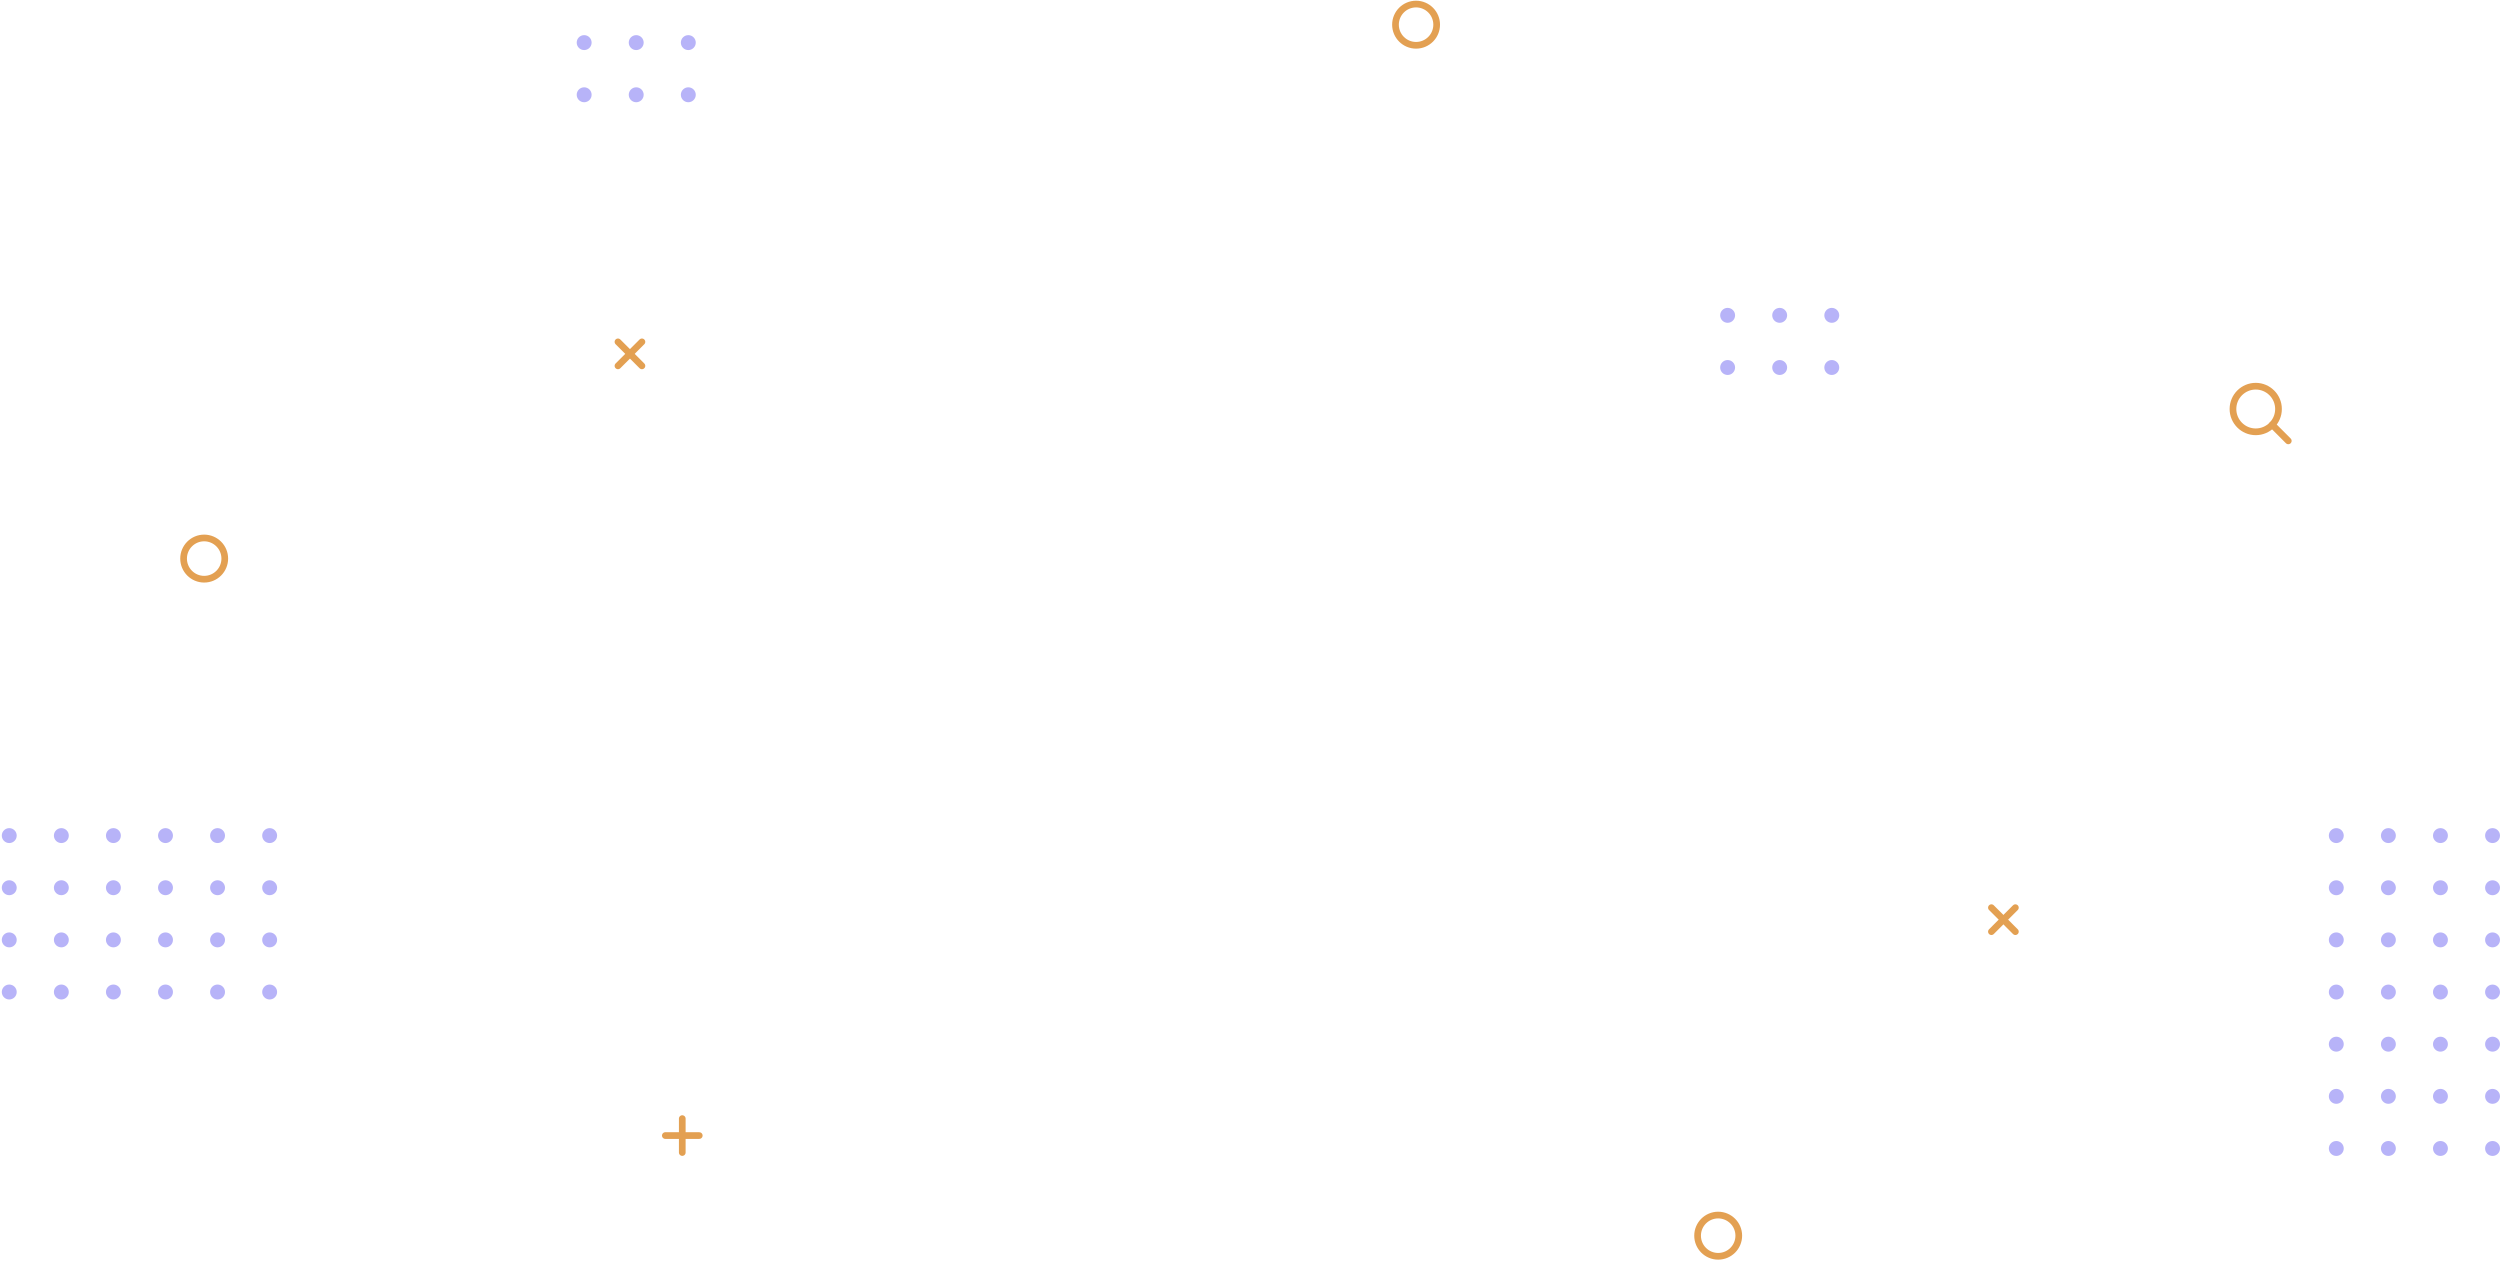
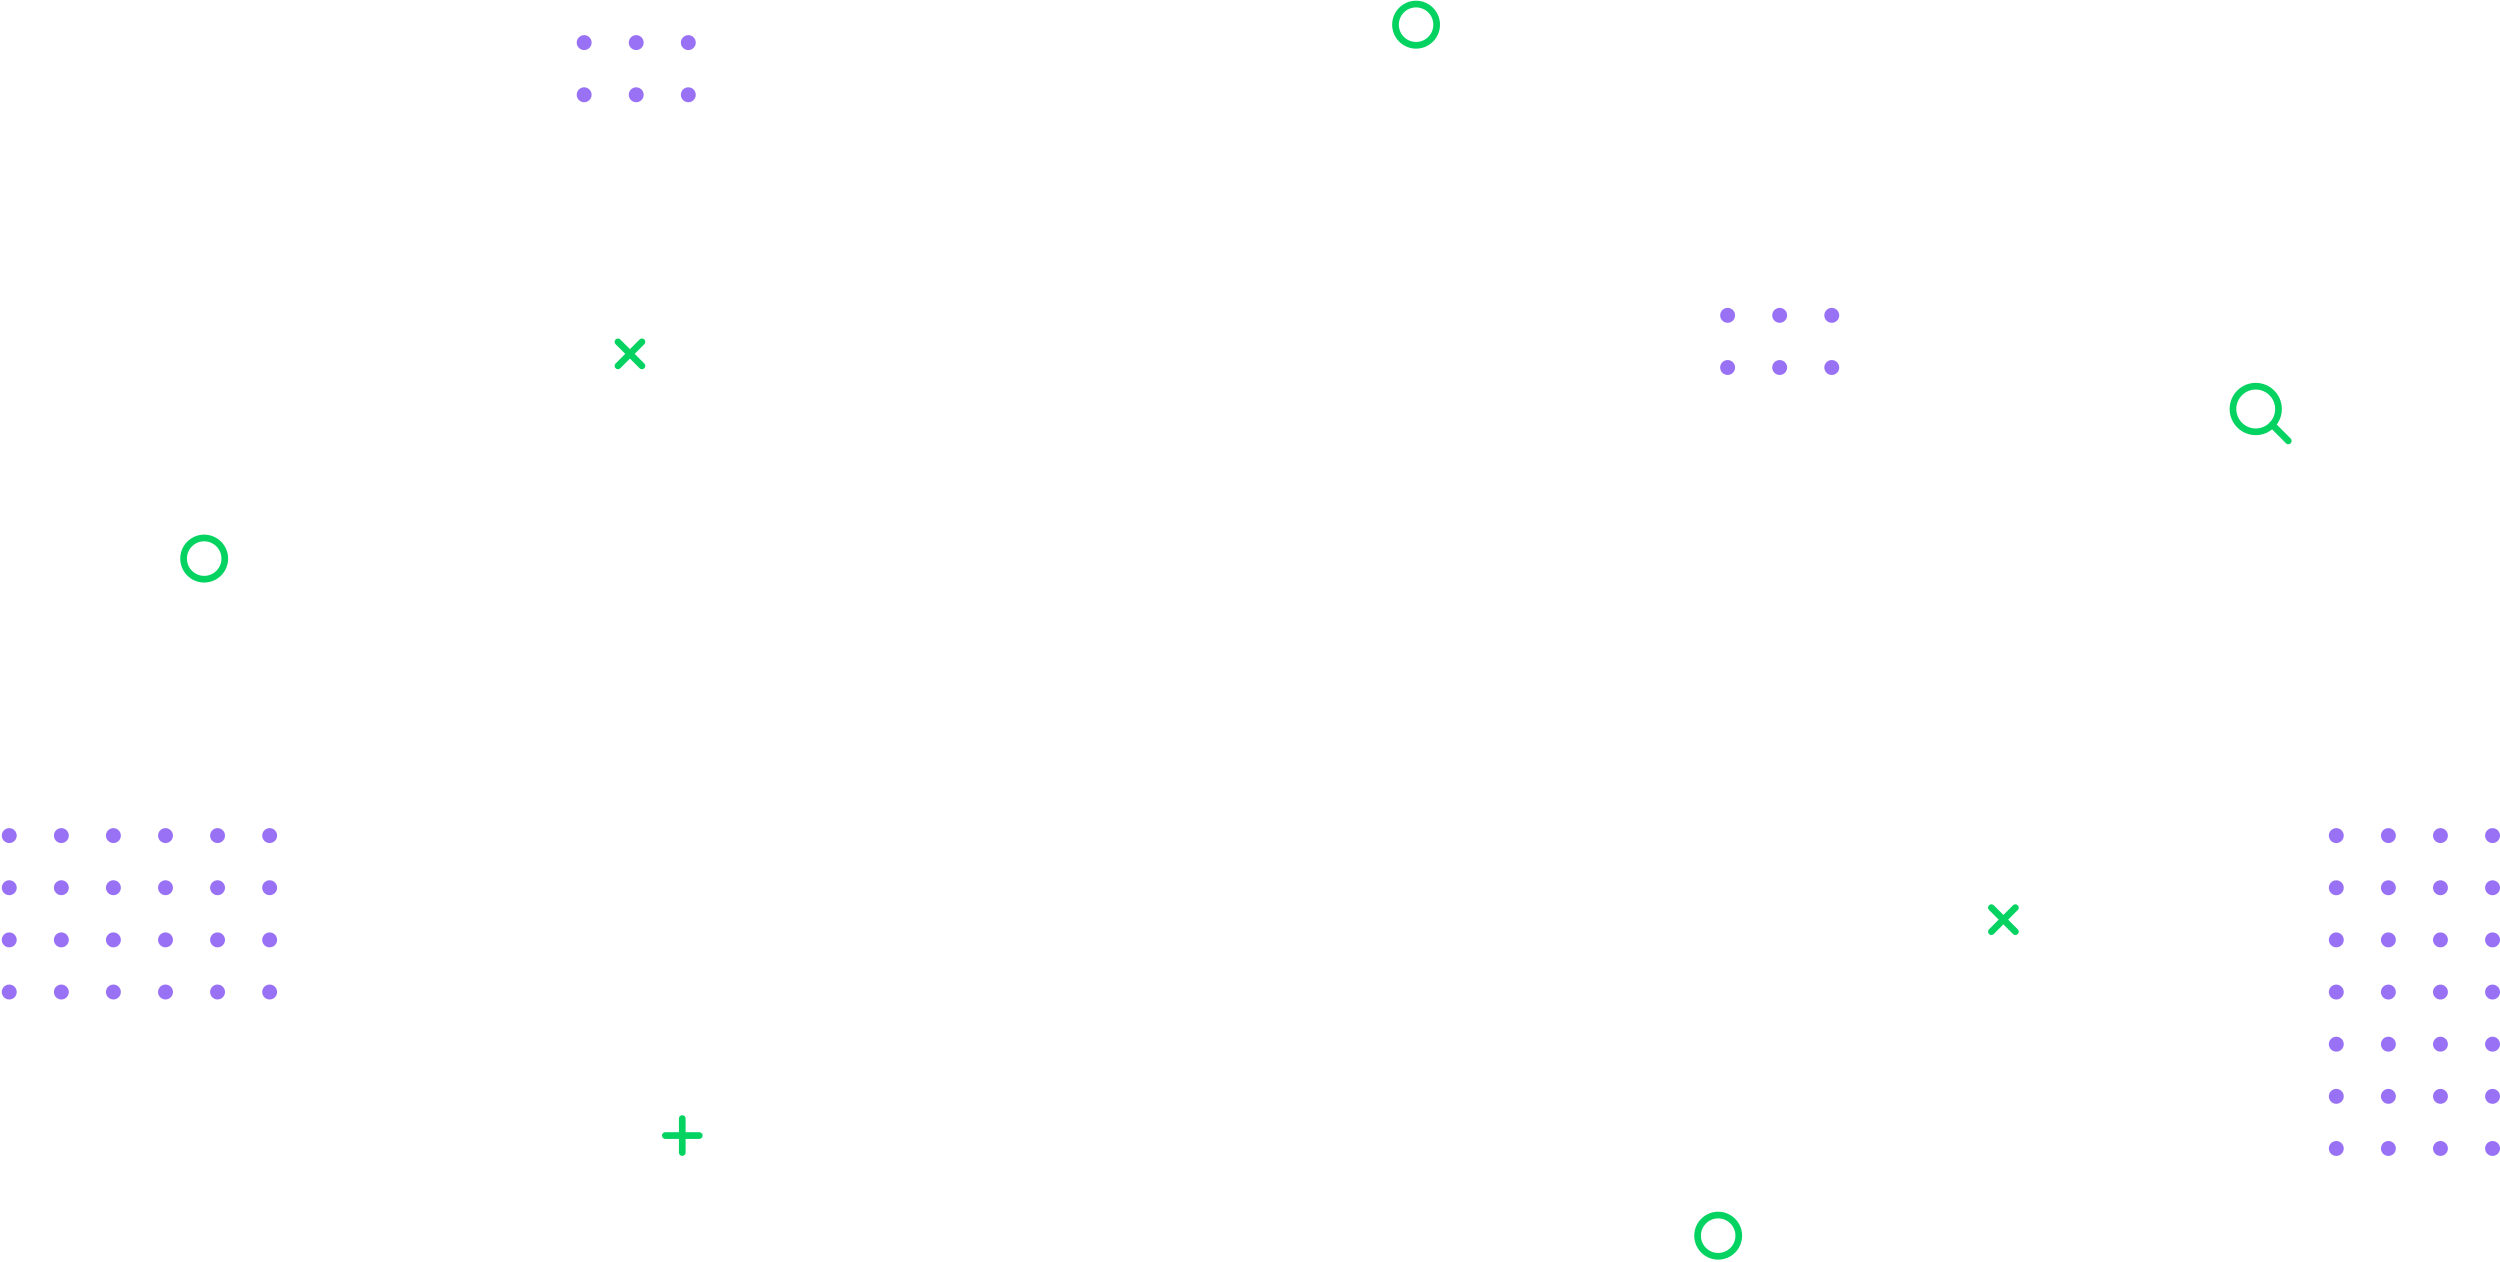
<svg xmlns="http://www.w3.org/2000/svg" width="1120" height="565" viewBox="0 0 1120 565" fill="none">
-   <path d="M1020.77 183.235C1020.77 188.877 1016.21 193.452 1010.57 193.452C1004.94 193.452 1000.37 188.877 1000.37 183.235C1000.37 177.592 1004.94 173.018 1010.57 173.018C1016.19 173.018 1020.77 177.592 1020.77 183.235Z" stroke="#E3A052" stroke-width="3" stroke-miterlimit="10" stroke-linecap="round" stroke-linejoin="round" />
-   <path d="M1017.95 190.283L1025.15 197.509" stroke="#E3A052" stroke-width="3" stroke-miterlimit="10" stroke-linecap="round" stroke-linejoin="round" />
-   <path d="M276.848 153.154L287.582 163.903" stroke="#E3A052" stroke-width="3" stroke-miterlimit="10" stroke-linecap="round" stroke-linejoin="round" />
-   <path d="M287.582 153.154L276.848 163.903" stroke="#E3A052" stroke-width="3" stroke-miterlimit="10" stroke-linecap="round" stroke-linejoin="round" />
-   <path d="M892.155 406.633L902.89 417.382" stroke="#E3A052" stroke-width="3" stroke-miterlimit="10" stroke-linecap="round" stroke-linejoin="round" />
-   <path d="M902.89 406.633L892.155 417.382" stroke="#E3A052" stroke-width="3" stroke-miterlimit="10" stroke-linecap="round" stroke-linejoin="round" />
-   <path d="M305.657 501.133V516.333" stroke="#E3A052" stroke-width="3" stroke-miterlimit="10" stroke-linecap="round" stroke-linejoin="round" />
-   <path d="M313.266 508.732H298.068" stroke="#E3A052" stroke-width="3" stroke-miterlimit="10" stroke-linecap="round" stroke-linejoin="round" />
-   <path d="M100.699 250.247C100.699 255.337 96.575 259.485 91.473 259.485C86.39 259.485 82.248 255.355 82.248 250.247C82.248 245.156 86.372 241.009 91.473 241.009C96.575 241.027 100.699 245.156 100.699 250.247Z" stroke="#E3A052" stroke-width="3" stroke-miterlimit="10" stroke-linecap="round" stroke-linejoin="round" />
-   <path d="M643.628 11.056C643.628 16.147 639.504 20.294 634.403 20.294C629.319 20.294 625.177 16.165 625.177 11.056C625.177 5.966 629.301 1.818 634.403 1.818C639.504 1.836 643.628 5.966 643.628 11.056Z" stroke="#E3A052" stroke-width="3" stroke-miterlimit="10" stroke-linecap="round" stroke-linejoin="round" />
-   <path d="M778.971 553.585C778.971 558.676 774.847 562.823 769.746 562.823C764.662 562.823 760.521 558.693 760.521 553.585C760.521 548.494 764.644 544.347 769.746 544.347C774.847 544.365 778.971 548.494 778.971 553.585Z" stroke="#E3A052" stroke-width="3" stroke-miterlimit="10" stroke-linecap="round" stroke-linejoin="round" />
-   <path d="M4.146 377.691C5.991 377.691 7.487 376.194 7.487 374.346C7.487 372.498 5.991 371 4.146 371C2.301 371 0.805 372.498 0.805 374.346C0.805 376.194 2.301 377.691 4.146 377.691Z" fill="#B7B3F8" />
-   <path d="M27.484 377.691C29.329 377.691 30.825 376.194 30.825 374.346C30.825 372.498 29.329 371 27.484 371C25.639 371 24.143 372.498 24.143 374.346C24.143 376.194 25.639 377.691 27.484 377.691Z" fill="#B7B3F8" />
-   <path d="M50.805 377.691C52.65 377.691 54.146 376.194 54.146 374.346C54.146 372.498 52.65 371 50.805 371C48.96 371 47.464 372.498 47.464 374.346C47.464 376.194 48.96 377.691 50.805 377.691Z" fill="#B7B3F8" />
-   <path d="M74.144 377.691C75.99 377.691 77.486 376.194 77.486 374.346C77.486 372.498 75.99 371 74.144 371C72.299 371 70.803 372.498 70.803 374.346C70.803 376.194 72.299 377.691 74.144 377.691Z" fill="#B7B3F8" />
-   <path d="M97.465 377.691C99.31 377.691 100.806 376.194 100.806 374.346C100.806 372.498 99.31 371 97.465 371C95.619 371 94.124 372.498 94.124 374.346C94.124 376.194 95.619 377.691 97.465 377.691Z" fill="#B7B3F8" />
-   <path d="M120.804 377.691C122.649 377.691 124.145 376.194 124.145 374.346C124.145 372.498 122.649 371 120.804 371C118.958 371 117.462 372.498 117.462 374.346C117.462 376.194 118.958 377.691 120.804 377.691Z" fill="#B7B3F8" />
-   <path d="M4.145 401.044C5.991 401.044 7.486 399.546 7.486 397.698C7.486 395.851 5.991 394.353 4.145 394.353C2.3 394.353 0.804 395.851 0.804 397.698C0.804 399.546 2.3 401.044 4.145 401.044Z" fill="#B7B3F8" />
-   <path d="M27.484 401.044C29.329 401.044 30.825 399.546 30.825 397.698C30.825 395.851 29.329 394.353 27.484 394.353C25.639 394.353 24.143 395.851 24.143 397.698C24.143 399.546 25.639 401.044 27.484 401.044Z" fill="#B7B3F8" />
-   <path d="M50.806 401.044C52.651 401.044 54.147 399.546 54.147 397.698C54.147 395.851 52.651 394.353 50.806 394.353C48.96 394.353 47.464 395.851 47.464 397.698C47.464 399.546 48.96 401.044 50.806 401.044Z" fill="#B7B3F8" />
-   <path d="M74.144 401.044C75.99 401.044 77.486 399.546 77.486 397.698C77.486 395.851 75.99 394.353 74.144 394.353C72.299 394.353 70.803 395.851 70.803 397.698C70.803 399.546 72.299 401.044 74.144 401.044Z" fill="#B7B3F8" />
-   <path d="M97.465 401.044C99.31 401.044 100.806 399.546 100.806 397.698C100.806 395.851 99.31 394.353 97.465 394.353C95.619 394.353 94.124 395.851 94.124 397.698C94.124 399.546 95.619 401.044 97.465 401.044Z" fill="#B7B3F8" />
-   <path d="M120.804 401.044C122.649 401.044 124.145 399.546 124.145 397.698C124.145 395.851 122.649 394.353 120.804 394.353C118.958 394.353 117.462 395.851 117.462 397.698C117.462 399.546 118.958 401.044 120.804 401.044Z" fill="#B7B3F8" />
-   <path d="M4.145 424.415C5.991 424.415 7.486 422.917 7.486 421.069C7.486 419.221 5.991 417.724 4.145 417.724C2.3 417.724 0.804 419.221 0.804 421.069C0.804 422.917 2.3 424.415 4.145 424.415Z" fill="#B7B3F8" />
-   <path d="M27.484 424.415C29.329 424.415 30.825 422.917 30.825 421.069C30.825 419.221 29.329 417.724 27.484 417.724C25.639 417.724 24.143 419.221 24.143 421.069C24.143 422.917 25.639 424.415 27.484 424.415Z" fill="#B7B3F8" />
-   <path d="M50.806 424.415C52.651 424.415 54.147 422.917 54.147 421.069C54.147 419.221 52.651 417.724 50.806 417.724C48.96 417.724 47.464 419.221 47.464 421.069C47.464 422.917 48.96 424.415 50.806 424.415Z" fill="#B7B3F8" />
-   <path d="M74.144 424.415C75.99 424.415 77.486 422.917 77.486 421.069C77.486 419.221 75.99 417.724 74.144 417.724C72.299 417.724 70.803 419.221 70.803 421.069C70.803 422.917 72.299 424.415 74.144 424.415Z" fill="#B7B3F8" />
-   <path d="M97.465 424.415C99.31 424.415 100.806 422.917 100.806 421.069C100.806 419.221 99.31 417.724 97.465 417.724C95.619 417.724 94.124 419.221 94.124 421.069C94.124 422.917 95.619 424.415 97.465 424.415Z" fill="#B7B3F8" />
-   <path d="M120.804 424.415C122.649 424.415 124.145 422.917 124.145 421.069C124.145 419.221 122.649 417.724 120.804 417.724C118.958 417.724 117.462 419.221 117.462 421.069C117.462 422.917 118.958 424.415 120.804 424.415Z" fill="#B7B3F8" />
-   <path d="M4.145 447.768C5.991 447.768 7.486 446.27 7.486 444.422C7.486 442.574 5.991 441.076 4.145 441.076C2.3 441.076 0.804 442.574 0.804 444.422C0.804 446.27 2.3 447.768 4.145 447.768Z" fill="#B7B3F8" />
-   <path d="M27.484 447.768C29.329 447.768 30.825 446.27 30.825 444.422C30.825 442.574 29.329 441.076 27.484 441.076C25.639 441.076 24.143 442.574 24.143 444.422C24.143 446.27 25.639 447.768 27.484 447.768Z" fill="#B7B3F8" />
-   <path d="M50.806 447.768C52.651 447.768 54.147 446.27 54.147 444.422C54.147 442.574 52.651 441.076 50.806 441.076C48.96 441.076 47.464 442.574 47.464 444.422C47.464 446.27 48.96 447.768 50.806 447.768Z" fill="#B7B3F8" />
-   <path d="M74.144 447.768C75.99 447.768 77.486 446.27 77.486 444.422C77.486 442.574 75.99 441.076 74.144 441.076C72.299 441.076 70.803 442.574 70.803 444.422C70.803 446.27 72.299 447.768 74.144 447.768Z" fill="#B7B3F8" />
-   <path d="M97.465 447.768C99.31 447.768 100.806 446.27 100.806 444.422C100.806 442.574 99.31 441.076 97.465 441.076C95.619 441.076 94.124 442.574 94.124 444.422C94.124 446.27 95.619 447.768 97.465 447.768Z" fill="#B7B3F8" />
-   <path d="M120.804 447.768C122.649 447.768 124.145 446.27 124.145 444.422C124.145 442.574 122.649 441.076 120.804 441.076C118.958 441.076 117.462 442.574 117.462 444.422C117.462 446.27 118.958 447.768 120.804 447.768Z" fill="#B7B3F8" />
-   <path d="M773.976 144.618C775.822 144.618 777.318 143.12 777.318 141.272C777.318 139.424 775.822 137.926 773.976 137.926C772.131 137.926 770.635 139.424 770.635 141.272C770.635 143.12 772.131 144.618 773.976 144.618Z" fill="#B7B3F8" />
-   <path d="M797.297 144.618C799.142 144.618 800.638 143.12 800.638 141.272C800.638 139.424 799.142 137.926 797.297 137.926C795.452 137.926 793.956 139.424 793.956 141.272C793.956 143.12 795.452 144.618 797.297 144.618Z" fill="#B7B3F8" />
-   <path d="M820.636 144.618C822.481 144.618 823.977 143.12 823.977 141.272C823.977 139.424 822.481 137.926 820.636 137.926C818.79 137.926 817.294 139.424 817.294 141.272C817.294 143.12 818.79 144.618 820.636 144.618Z" fill="#B7B3F8" />
-   <path d="M773.976 167.988C775.821 167.988 777.317 166.49 777.317 164.642C777.317 162.795 775.821 161.297 773.976 161.297C772.131 161.297 770.635 162.795 770.635 164.642C770.635 166.49 772.131 167.988 773.976 167.988Z" fill="#B7B3F8" />
-   <path d="M797.297 167.988C799.142 167.988 800.638 166.49 800.638 164.643C800.638 162.795 799.142 161.297 797.297 161.297C795.452 161.297 793.956 162.795 793.956 164.643C793.956 166.49 795.452 167.988 797.297 167.988Z" fill="#B7B3F8" />
-   <path d="M820.636 167.988C822.481 167.988 823.977 166.49 823.977 164.643C823.977 162.795 822.481 161.297 820.636 161.297C818.79 161.297 817.294 162.795 817.294 164.643C817.294 166.49 818.79 167.988 820.636 167.988Z" fill="#B7B3F8" />
-   <path d="M261.705 22.433C263.55 22.433 265.046 20.935 265.046 19.087C265.046 17.24 263.55 15.742 261.705 15.742C259.86 15.742 258.364 17.24 258.364 19.087C258.364 20.935 259.86 22.433 261.705 22.433Z" fill="#B7B3F8" />
-   <path d="M285.025 22.433C286.87 22.433 288.366 20.935 288.366 19.087C288.366 17.24 286.87 15.742 285.025 15.742C283.18 15.742 281.684 17.24 281.684 19.087C281.684 20.935 283.18 22.433 285.025 22.433Z" fill="#B7B3F8" />
-   <path d="M308.364 22.433C310.209 22.433 311.705 20.935 311.705 19.087C311.705 17.24 310.209 15.742 308.364 15.742C306.518 15.742 305.022 17.24 305.022 19.087C305.022 20.935 306.518 22.433 308.364 22.433Z" fill="#B7B3F8" />
-   <path d="M261.704 45.804C263.55 45.804 265.046 44.306 265.046 42.458C265.046 40.61 263.55 39.112 261.704 39.112C259.859 39.112 258.363 40.61 258.363 42.458C258.363 44.306 259.859 45.804 261.704 45.804Z" fill="#B7B3F8" />
-   <path d="M285.025 45.804C286.87 45.804 288.366 44.306 288.366 42.458C288.366 40.61 286.87 39.112 285.025 39.112C283.18 39.112 281.684 40.61 281.684 42.458C281.684 44.306 283.18 45.804 285.025 45.804Z" fill="#B7B3F8" />
-   <path d="M308.365 45.804C310.21 45.804 311.706 44.306 311.706 42.458C311.706 40.61 310.21 39.112 308.365 39.112C306.519 39.112 305.023 40.61 305.023 42.458C305.023 44.306 306.519 45.804 308.365 45.804Z" fill="#B7B3F8" />
-   <path d="M1116.66 377.691C1118.5 377.691 1120 376.194 1120 374.346C1120 372.498 1118.5 371 1116.66 371C1114.81 371 1113.32 372.498 1113.32 374.346C1113.32 376.194 1114.81 377.691 1116.66 377.691Z" fill="#B7B3F8" />
-   <path d="M1116.66 401.062C1118.5 401.062 1120 399.564 1120 397.716C1120 395.869 1118.5 394.371 1116.66 394.371C1114.81 394.371 1113.32 395.869 1113.32 397.716C1113.32 399.564 1114.81 401.062 1116.66 401.062Z" fill="#B7B3F8" />
-   <path d="M1116.66 424.415C1118.5 424.415 1120 422.917 1120 421.069C1120 419.221 1118.5 417.723 1116.66 417.723C1114.81 417.723 1113.32 419.221 1113.32 421.069C1113.32 422.917 1114.81 424.415 1116.66 424.415Z" fill="#B7B3F8" />
-   <path d="M1116.66 447.786C1118.5 447.786 1120 446.288 1120 444.44C1120 442.592 1118.5 441.094 1116.66 441.094C1114.81 441.094 1113.32 442.592 1113.32 444.44C1113.32 446.288 1114.81 447.786 1116.66 447.786Z" fill="#B7B3F8" />
-   <path d="M1116.66 471.138C1118.5 471.138 1120 469.641 1120 467.793C1120 465.945 1118.5 464.447 1116.66 464.447C1114.81 464.447 1113.32 465.945 1113.32 467.793C1113.32 469.641 1114.81 471.138 1116.66 471.138Z" fill="#B7B3F8" />
-   <path d="M1116.66 494.509C1118.5 494.509 1120 493.011 1120 491.163C1120 489.315 1118.5 487.818 1116.66 487.818C1114.81 487.818 1113.32 489.315 1113.32 491.163C1113.32 493.011 1114.81 494.509 1116.66 494.509Z" fill="#B7B3F8" />
-   <path d="M1116.66 517.862C1118.5 517.862 1120 516.364 1120 514.516C1120 512.668 1118.5 511.17 1116.66 511.17C1114.81 511.17 1113.32 512.668 1113.32 514.516C1113.32 516.364 1114.81 517.862 1116.66 517.862Z" fill="#B7B3F8" />
-   <path d="M1093.32 377.691C1095.17 377.691 1096.66 376.194 1096.66 374.346C1096.66 372.498 1095.17 371 1093.32 371C1091.48 371 1089.98 372.498 1089.98 374.346C1089.98 376.194 1091.48 377.691 1093.32 377.691Z" fill="#B7B3F8" />
-   <path d="M1093.32 401.062C1095.17 401.062 1096.66 399.564 1096.66 397.716C1096.66 395.869 1095.17 394.371 1093.32 394.371C1091.48 394.371 1089.98 395.869 1089.98 397.716C1089.98 399.564 1091.48 401.062 1093.32 401.062Z" fill="#B7B3F8" />
-   <path d="M1093.32 424.415C1095.17 424.415 1096.66 422.917 1096.66 421.069C1096.66 419.221 1095.17 417.723 1093.32 417.723C1091.48 417.723 1089.98 419.221 1089.98 421.069C1089.98 422.917 1091.48 424.415 1093.32 424.415Z" fill="#B7B3F8" />
-   <path d="M1093.32 447.786C1095.17 447.786 1096.66 446.288 1096.66 444.44C1096.66 442.592 1095.17 441.094 1093.32 441.094C1091.48 441.094 1089.98 442.592 1089.98 444.44C1089.98 446.288 1091.48 447.786 1093.32 447.786Z" fill="#B7B3F8" />
-   <path d="M1093.32 471.138C1095.17 471.138 1096.66 469.641 1096.66 467.793C1096.66 465.945 1095.17 464.447 1093.32 464.447C1091.48 464.447 1089.98 465.945 1089.98 467.793C1089.98 469.641 1091.48 471.138 1093.32 471.138Z" fill="#B7B3F8" />
-   <path d="M1093.32 494.509C1095.17 494.509 1096.66 493.011 1096.66 491.163C1096.66 489.315 1095.17 487.818 1093.32 487.818C1091.48 487.818 1089.98 489.315 1089.98 491.163C1089.98 493.011 1091.48 494.509 1093.32 494.509Z" fill="#B7B3F8" />
-   <path d="M1093.32 517.862C1095.17 517.862 1096.66 516.364 1096.66 514.516C1096.66 512.668 1095.17 511.17 1093.32 511.17C1091.48 511.17 1089.98 512.668 1089.98 514.516C1089.98 516.364 1091.48 517.862 1093.32 517.862Z" fill="#B7B3F8" />
-   <path d="M1070 377.691C1071.84 377.691 1073.34 376.194 1073.34 374.346C1073.34 372.498 1071.84 371 1070 371C1068.15 371 1066.66 372.498 1066.66 374.346C1066.66 376.194 1068.15 377.691 1070 377.691Z" fill="#B7B3F8" />
-   <path d="M1070 401.062C1071.84 401.062 1073.34 399.564 1073.34 397.716C1073.34 395.869 1071.84 394.371 1070 394.371C1068.15 394.371 1066.66 395.869 1066.66 397.716C1066.66 399.564 1068.15 401.062 1070 401.062Z" fill="#B7B3F8" />
-   <path d="M1070 424.415C1071.84 424.415 1073.34 422.917 1073.34 421.069C1073.34 419.221 1071.84 417.723 1070 417.723C1068.15 417.723 1066.66 419.221 1066.66 421.069C1066.66 422.917 1068.15 424.415 1070 424.415Z" fill="#B7B3F8" />
-   <path d="M1070 447.786C1071.84 447.786 1073.34 446.288 1073.34 444.44C1073.34 442.592 1071.84 441.094 1070 441.094C1068.15 441.094 1066.66 442.592 1066.66 444.44C1066.66 446.288 1068.15 447.786 1070 447.786Z" fill="#B7B3F8" />
-   <path d="M1070 471.138C1071.84 471.138 1073.34 469.641 1073.34 467.793C1073.34 465.945 1071.84 464.447 1070 464.447C1068.15 464.447 1066.66 465.945 1066.66 467.793C1066.66 469.641 1068.15 471.138 1070 471.138Z" fill="#B7B3F8" />
-   <path d="M1070 494.509C1071.84 494.509 1073.34 493.011 1073.34 491.163C1073.34 489.315 1071.84 487.818 1070 487.818C1068.15 487.818 1066.66 489.315 1066.66 491.163C1066.66 493.011 1068.15 494.509 1070 494.509Z" fill="#B7B3F8" />
-   <path d="M1070 517.862C1071.84 517.862 1073.34 516.364 1073.34 514.516C1073.34 512.668 1071.84 511.17 1070 511.17C1068.15 511.17 1066.66 512.668 1066.66 514.516C1066.66 516.364 1068.15 517.862 1070 517.862Z" fill="#B7B3F8" />
-   <path d="M1046.66 377.691C1048.51 377.691 1050 376.194 1050 374.346C1050 372.498 1048.51 371 1046.66 371C1044.82 371 1043.32 372.498 1043.32 374.346C1043.32 376.194 1044.82 377.691 1046.66 377.691Z" fill="#B7B3F8" />
-   <path d="M1046.66 401.062C1048.51 401.062 1050 399.564 1050 397.716C1050 395.869 1048.51 394.371 1046.66 394.371C1044.81 394.371 1043.32 395.869 1043.32 397.716C1043.32 399.564 1044.81 401.062 1046.66 401.062Z" fill="#B7B3F8" />
-   <path d="M1046.66 424.415C1048.51 424.415 1050 422.917 1050 421.069C1050 419.221 1048.51 417.724 1046.66 417.724C1044.81 417.724 1043.32 419.221 1043.32 421.069C1043.32 422.917 1044.81 424.415 1046.66 424.415Z" fill="#B7B3F8" />
-   <path d="M1046.66 447.786C1048.51 447.786 1050 446.288 1050 444.44C1050 442.592 1048.51 441.094 1046.66 441.094C1044.81 441.094 1043.32 442.592 1043.32 444.44C1043.32 446.288 1044.81 447.786 1046.66 447.786Z" fill="#B7B3F8" />
-   <path d="M1046.66 471.138C1048.51 471.138 1050 469.641 1050 467.793C1050 465.945 1048.51 464.447 1046.66 464.447C1044.81 464.447 1043.32 465.945 1043.32 467.793C1043.32 469.641 1044.81 471.138 1046.66 471.138Z" fill="#B7B3F8" />
-   <path d="M1046.66 494.509C1048.51 494.509 1050 493.011 1050 491.163C1050 489.315 1048.51 487.818 1046.66 487.818C1044.81 487.818 1043.32 489.315 1043.32 491.163C1043.32 493.011 1044.81 494.509 1046.66 494.509Z" fill="#B7B3F8" />
-   <path d="M1046.66 517.862C1048.51 517.862 1050 516.364 1050 514.516C1050 512.668 1048.51 511.17 1046.66 511.17C1044.81 511.17 1043.32 512.668 1043.32 514.516C1043.32 516.364 1044.81 517.862 1046.66 517.862Z" fill="#B7B3F8" />
+   <path d="M1020.77 183.235C1020.77 188.877 1016.21 193.452 1010.57 193.452C1004.94 193.452 1000.37 188.877 1000.37 183.235C1000.37 177.592 1004.94 173.018 1010.57 173.018C1016.19 173.018 1020.77 177.592 1020.77 183.235Z" stroke="#04D361" stroke-width="3" stroke-miterlimit="10" stroke-linecap="round" stroke-linejoin="round" />
+   <path d="M1017.95 190.283L1025.15 197.509" stroke="#04D361" stroke-width="3" stroke-miterlimit="10" stroke-linecap="round" stroke-linejoin="round" />
+   <path d="M276.847 153.154L287.582 163.903" stroke="#04D361" stroke-width="3" stroke-miterlimit="10" stroke-linecap="round" stroke-linejoin="round" />
+   <path d="M287.582 153.154L276.847 163.903" stroke="#04D361" stroke-width="3" stroke-miterlimit="10" stroke-linecap="round" stroke-linejoin="round" />
+   <path d="M892.155 406.633L902.89 417.382" stroke="#04D361" stroke-width="3" stroke-miterlimit="10" stroke-linecap="round" stroke-linejoin="round" />
+   <path d="M902.89 406.633L892.155 417.382" stroke="#04D361" stroke-width="3" stroke-miterlimit="10" stroke-linecap="round" stroke-linejoin="round" />
+   <path d="M305.657 501.133V516.333" stroke="#04D361" stroke-width="3" stroke-miterlimit="10" stroke-linecap="round" stroke-linejoin="round" />
+   <path d="M313.266 508.732H298.068" stroke="#04D361" stroke-width="3" stroke-miterlimit="10" stroke-linecap="round" stroke-linejoin="round" />
+   <path d="M100.699 250.247C100.699 255.337 96.575 259.485 91.473 259.485C86.39 259.485 82.248 255.355 82.248 250.247C82.248 245.156 86.372 241.009 91.473 241.009C96.575 241.027 100.699 245.156 100.699 250.247Z" stroke="#04D361" stroke-width="3" stroke-miterlimit="10" stroke-linecap="round" stroke-linejoin="round" />
+   <path d="M643.628 11.056C643.628 16.147 639.504 20.294 634.403 20.294C629.319 20.294 625.177 16.165 625.177 11.056C625.177 5.966 629.301 1.818 634.403 1.818C639.504 1.836 643.628 5.966 643.628 11.056Z" stroke="#04D361" stroke-width="3" stroke-miterlimit="10" stroke-linecap="round" stroke-linejoin="round" />
+   <path d="M778.971 553.585C778.971 558.676 774.847 562.823 769.746 562.823C764.662 562.823 760.521 558.693 760.521 553.585C760.521 548.494 764.644 544.347 769.746 544.347C774.847 544.365 778.971 548.494 778.971 553.585Z" stroke="#04D361" stroke-width="3" stroke-miterlimit="10" stroke-linecap="round" stroke-linejoin="round" />
+   <path d="M4.146 377.691C5.991 377.691 7.487 376.194 7.487 374.346C7.487 372.498 5.991 371 4.146 371C2.301 371 0.805 372.498 0.805 374.346C0.805 376.194 2.301 377.691 4.146 377.691Z" fill="#9871F5" />
+   <path d="M27.484 377.691C29.329 377.691 30.825 376.194 30.825 374.346C30.825 372.498 29.329 371 27.484 371C25.639 371 24.143 372.498 24.143 374.346C24.143 376.194 25.639 377.691 27.484 377.691Z" fill="#9871F5" />
+   <path d="M50.805 377.691C52.65 377.691 54.146 376.194 54.146 374.346C54.146 372.498 52.65 371 50.805 371C48.96 371 47.464 372.498 47.464 374.346C47.464 376.194 48.96 377.691 50.805 377.691Z" fill="#9871F5" />
+   <path d="M74.144 377.691C75.989 377.691 77.485 376.194 77.485 374.346C77.485 372.498 75.989 371 74.144 371C72.299 371 70.803 372.498 70.803 374.346C70.803 376.194 72.299 377.691 74.144 377.691Z" fill="#9871F5" />
+   <path d="M97.465 377.691C99.31 377.691 100.806 376.194 100.806 374.346C100.806 372.498 99.31 371 97.465 371C95.62 371 94.124 372.498 94.124 374.346C94.124 376.194 95.62 377.691 97.465 377.691Z" fill="#9871F5" />
+   <path d="M120.803 377.691C122.649 377.691 124.144 376.194 124.144 374.346C124.144 372.498 122.649 371 120.803 371C118.958 371 117.462 372.498 117.462 374.346C117.462 376.194 118.958 377.691 120.803 377.691Z" fill="#9871F5" />
+   <path d="M4.145 401.044C5.991 401.044 7.486 399.546 7.486 397.699C7.486 395.851 5.991 394.353 4.145 394.353C2.3 394.353 0.804 395.851 0.804 397.699C0.804 399.546 2.3 401.044 4.145 401.044Z" fill="#9871F5" />
+   <path d="M27.484 401.044C29.329 401.044 30.825 399.546 30.825 397.699C30.825 395.851 29.329 394.353 27.484 394.353C25.639 394.353 24.143 395.851 24.143 397.699C24.143 399.546 25.639 401.044 27.484 401.044Z" fill="#9871F5" />
+   <path d="M50.806 401.044C52.651 401.044 54.147 399.546 54.147 397.699C54.147 395.851 52.651 394.353 50.806 394.353C48.96 394.353 47.464 395.851 47.464 397.699C47.464 399.546 48.96 401.044 50.806 401.044Z" fill="#9871F5" />
+   <path d="M74.144 401.044C75.989 401.044 77.485 399.546 77.485 397.699C77.485 395.851 75.989 394.353 74.144 394.353C72.299 394.353 70.803 395.851 70.803 397.699C70.803 399.546 72.299 401.044 74.144 401.044Z" fill="#9871F5" />
+   <path d="M97.465 401.044C99.31 401.044 100.806 399.546 100.806 397.699C100.806 395.851 99.31 394.353 97.465 394.353C95.62 394.353 94.124 395.851 94.124 397.699C94.124 399.546 95.62 401.044 97.465 401.044Z" fill="#9871F5" />
+   <path d="M120.803 401.044C122.649 401.044 124.144 399.546 124.144 397.699C124.144 395.851 122.649 394.353 120.803 394.353C118.958 394.353 117.462 395.851 117.462 397.699C117.462 399.546 118.958 401.044 120.803 401.044Z" fill="#9871F5" />
+   <path d="M4.145 424.415C5.991 424.415 7.486 422.917 7.486 421.069C7.486 419.221 5.991 417.724 4.145 417.724C2.3 417.724 0.804 419.221 0.804 421.069C0.804 422.917 2.3 424.415 4.145 424.415Z" fill="#9871F5" />
+   <path d="M27.484 424.415C29.329 424.415 30.825 422.917 30.825 421.069C30.825 419.221 29.329 417.724 27.484 417.724C25.639 417.724 24.143 419.221 24.143 421.069C24.143 422.917 25.639 424.415 27.484 424.415Z" fill="#9871F5" />
+   <path d="M50.806 424.415C52.651 424.415 54.147 422.917 54.147 421.069C54.147 419.221 52.651 417.724 50.806 417.724C48.96 417.724 47.464 419.221 47.464 421.069C47.464 422.917 48.96 424.415 50.806 424.415Z" fill="#9871F5" />
+   <path d="M74.144 424.415C75.989 424.415 77.485 422.917 77.485 421.069C77.485 419.221 75.989 417.724 74.144 417.724C72.299 417.724 70.803 419.221 70.803 421.069C70.803 422.917 72.299 424.415 74.144 424.415Z" fill="#9871F5" />
+   <path d="M97.465 424.415C99.31 424.415 100.806 422.917 100.806 421.069C100.806 419.221 99.31 417.724 97.465 417.724C95.62 417.724 94.124 419.221 94.124 421.069C94.124 422.917 95.62 424.415 97.465 424.415Z" fill="#9871F5" />
+   <path d="M120.803 424.415C122.649 424.415 124.144 422.917 124.144 421.069C124.144 419.221 122.649 417.724 120.803 417.724C118.958 417.724 117.462 419.221 117.462 421.069C117.462 422.917 118.958 424.415 120.803 424.415Z" fill="#9871F5" />
+   <path d="M4.145 447.768C5.991 447.768 7.486 446.27 7.486 444.422C7.486 442.574 5.991 441.076 4.145 441.076C2.3 441.076 0.804 442.574 0.804 444.422C0.804 446.27 2.3 447.768 4.145 447.768Z" fill="#9871F5" />
+   <path d="M27.484 447.768C29.329 447.768 30.825 446.27 30.825 444.422C30.825 442.574 29.329 441.076 27.484 441.076C25.639 441.076 24.143 442.574 24.143 444.422C24.143 446.27 25.639 447.768 27.484 447.768Z" fill="#9871F5" />
+   <path d="M50.806 447.768C52.651 447.768 54.147 446.27 54.147 444.422C54.147 442.574 52.651 441.076 50.806 441.076C48.96 441.076 47.464 442.574 47.464 444.422C47.464 446.27 48.96 447.768 50.806 447.768Z" fill="#9871F5" />
+   <path d="M74.144 447.768C75.989 447.768 77.485 446.27 77.485 444.422C77.485 442.574 75.989 441.076 74.144 441.076C72.299 441.076 70.803 442.574 70.803 444.422C70.803 446.27 72.299 447.768 74.144 447.768Z" fill="#9871F5" />
+   <path d="M97.465 447.768C99.31 447.768 100.806 446.27 100.806 444.422C100.806 442.574 99.31 441.076 97.465 441.076C95.62 441.076 94.124 442.574 94.124 444.422C94.124 446.27 95.62 447.768 97.465 447.768Z" fill="#9871F5" />
+   <path d="M120.803 447.768C122.649 447.768 124.144 446.27 124.144 444.422C124.144 442.574 122.649 441.076 120.803 441.076C118.958 441.076 117.462 442.574 117.462 444.422C117.462 446.27 118.958 447.768 120.803 447.768Z" fill="#9871F5" />
+   <path d="M773.976 144.618C775.822 144.618 777.318 143.12 777.318 141.272C777.318 139.424 775.822 137.926 773.976 137.926C772.131 137.926 770.635 139.424 770.635 141.272C770.635 143.12 772.131 144.618 773.976 144.618Z" fill="#9871F5" />
+   <path d="M797.297 144.618C799.142 144.618 800.638 143.12 800.638 141.272C800.638 139.424 799.142 137.926 797.297 137.926C795.452 137.926 793.956 139.424 793.956 141.272C793.956 143.12 795.452 144.618 797.297 144.618Z" fill="#9871F5" />
+   <path d="M820.636 144.618C822.481 144.618 823.977 143.12 823.977 141.272C823.977 139.424 822.481 137.926 820.636 137.926C818.79 137.926 817.294 139.424 817.294 141.272C817.294 143.12 818.79 144.618 820.636 144.618Z" fill="#9871F5" />
+   <path d="M773.976 167.988C775.821 167.988 777.317 166.49 777.317 164.642C777.317 162.795 775.821 161.297 773.976 161.297C772.131 161.297 770.635 162.795 770.635 164.642C770.635 166.49 772.131 167.988 773.976 167.988Z" fill="#9871F5" />
+   <path d="M797.297 167.988C799.142 167.988 800.638 166.49 800.638 164.643C800.638 162.795 799.142 161.297 797.297 161.297C795.452 161.297 793.956 162.795 793.956 164.643C793.956 166.49 795.452 167.988 797.297 167.988Z" fill="#9871F5" />
+   <path d="M820.636 167.988C822.481 167.988 823.977 166.49 823.977 164.643C823.977 162.795 822.481 161.297 820.636 161.297C818.79 161.297 817.294 162.795 817.294 164.643C817.294 166.49 818.79 167.988 820.636 167.988Z" fill="#9871F5" />
+   <path d="M261.705 22.433C263.55 22.433 265.046 20.935 265.046 19.088C265.046 17.24 263.55 15.742 261.705 15.742C259.859 15.742 258.364 17.24 258.364 19.088C258.364 20.935 259.859 22.433 261.705 22.433Z" fill="#9871F5" />
+   <path d="M285.025 22.433C286.87 22.433 288.366 20.935 288.366 19.087C288.366 17.24 286.87 15.742 285.025 15.742C283.18 15.742 281.684 17.24 281.684 19.087C281.684 20.935 283.18 22.433 285.025 22.433Z" fill="#9871F5" />
+   <path d="M308.363 22.433C310.209 22.433 311.704 20.935 311.704 19.087C311.704 17.24 310.209 15.742 308.363 15.742C306.518 15.742 305.022 17.24 305.022 19.087C305.022 20.935 306.518 22.433 308.363 22.433Z" fill="#9871F5" />
+   <path d="M261.704 45.804C263.55 45.804 265.045 44.306 265.045 42.458C265.045 40.61 263.55 39.112 261.704 39.112C259.859 39.112 258.363 40.61 258.363 42.458C258.363 44.306 259.859 45.804 261.704 45.804Z" fill="#9871F5" />
+   <path d="M285.025 45.804C286.87 45.804 288.366 44.306 288.366 42.458C288.366 40.61 286.87 39.112 285.025 39.112C283.18 39.112 281.684 40.61 281.684 42.458C281.684 44.306 283.18 45.804 285.025 45.804Z" fill="#9871F5" />
+   <path d="M308.365 45.804C310.21 45.804 311.706 44.306 311.706 42.458C311.706 40.61 310.21 39.112 308.365 39.112C306.519 39.112 305.023 40.61 305.023 42.458C305.023 44.306 306.519 45.804 308.365 45.804Z" fill="#9871F5" />
+   <path d="M1116.66 377.691C1118.5 377.691 1120 376.194 1120 374.346C1120 372.498 1118.5 371 1116.66 371C1114.81 371 1113.32 372.498 1113.32 374.346C1113.32 376.194 1114.81 377.691 1116.66 377.691Z" fill="#9871F5" />
+   <path d="M1116.66 401.062C1118.5 401.062 1120 399.564 1120 397.716C1120 395.869 1118.5 394.371 1116.66 394.371C1114.81 394.371 1113.32 395.869 1113.32 397.716C1113.32 399.564 1114.81 401.062 1116.66 401.062Z" fill="#9871F5" />
+   <path d="M1116.66 424.415C1118.5 424.415 1120 422.917 1120 421.069C1120 419.221 1118.5 417.723 1116.66 417.723C1114.81 417.723 1113.32 419.221 1113.32 421.069C1113.32 422.917 1114.81 424.415 1116.66 424.415Z" fill="#9871F5" />
+   <path d="M1116.66 447.786C1118.5 447.786 1120 446.288 1120 444.44C1120 442.592 1118.5 441.094 1116.66 441.094C1114.81 441.094 1113.32 442.592 1113.32 444.44C1113.32 446.288 1114.81 447.786 1116.66 447.786Z" fill="#9871F5" />
+   <path d="M1116.66 471.138C1118.5 471.138 1120 469.64 1120 467.793C1120 465.945 1118.5 464.447 1116.66 464.447C1114.81 464.447 1113.32 465.945 1113.32 467.793C1113.32 469.64 1114.81 471.138 1116.66 471.138Z" fill="#9871F5" />
+   <path d="M1116.66 494.509C1118.5 494.509 1120 493.011 1120 491.163C1120 489.315 1118.5 487.817 1116.66 487.817C1114.81 487.817 1113.32 489.315 1113.32 491.163C1113.32 493.011 1114.81 494.509 1116.66 494.509Z" fill="#9871F5" />
+   <path d="M1116.66 517.862C1118.5 517.862 1120 516.364 1120 514.516C1120 512.668 1118.5 511.17 1116.66 511.17C1114.81 511.17 1113.32 512.668 1113.32 514.516C1113.32 516.364 1114.81 517.862 1116.66 517.862Z" fill="#9871F5" />
+   <path d="M1093.32 377.691C1095.17 377.691 1096.66 376.194 1096.66 374.346C1096.66 372.498 1095.17 371 1093.32 371C1091.48 371 1089.98 372.498 1089.98 374.346C1089.98 376.194 1091.48 377.691 1093.32 377.691Z" fill="#9871F5" />
+   <path d="M1093.32 401.062C1095.17 401.062 1096.66 399.564 1096.66 397.716C1096.66 395.869 1095.17 394.371 1093.32 394.371C1091.48 394.371 1089.98 395.869 1089.98 397.716C1089.98 399.564 1091.48 401.062 1093.32 401.062Z" fill="#9871F5" />
+   <path d="M1093.32 424.415C1095.17 424.415 1096.66 422.917 1096.66 421.069C1096.66 419.221 1095.17 417.723 1093.32 417.723C1091.48 417.723 1089.98 419.221 1089.98 421.069C1089.98 422.917 1091.48 424.415 1093.32 424.415Z" fill="#9871F5" />
+   <path d="M1093.32 447.786C1095.17 447.786 1096.66 446.288 1096.66 444.44C1096.66 442.592 1095.17 441.094 1093.32 441.094C1091.48 441.094 1089.98 442.592 1089.98 444.44C1089.98 446.288 1091.48 447.786 1093.32 447.786Z" fill="#9871F5" />
+   <path d="M1093.32 471.138C1095.17 471.138 1096.66 469.64 1096.66 467.793C1096.66 465.945 1095.17 464.447 1093.32 464.447C1091.48 464.447 1089.98 465.945 1089.98 467.793C1089.98 469.64 1091.48 471.138 1093.32 471.138Z" fill="#9871F5" />
+   <path d="M1093.32 494.509C1095.17 494.509 1096.66 493.011 1096.66 491.163C1096.66 489.315 1095.17 487.817 1093.32 487.817C1091.48 487.817 1089.98 489.315 1089.98 491.163C1089.98 493.011 1091.48 494.509 1093.32 494.509Z" fill="#9871F5" />
+   <path d="M1093.32 517.862C1095.17 517.862 1096.66 516.364 1096.66 514.516C1096.66 512.668 1095.17 511.17 1093.32 511.17C1091.48 511.17 1089.98 512.668 1089.98 514.516C1089.98 516.364 1091.48 517.862 1093.32 517.862Z" fill="#9871F5" />
+   <path d="M1070 377.691C1071.84 377.691 1073.34 376.194 1073.34 374.346C1073.34 372.498 1071.84 371 1070 371C1068.15 371 1066.66 372.498 1066.66 374.346C1066.66 376.194 1068.15 377.691 1070 377.691Z" fill="#9871F5" />
+   <path d="M1070 401.062C1071.84 401.062 1073.34 399.564 1073.34 397.716C1073.34 395.869 1071.84 394.371 1070 394.371C1068.15 394.371 1066.66 395.869 1066.66 397.716C1066.66 399.564 1068.15 401.062 1070 401.062Z" fill="#9871F5" />
+   <path d="M1070 424.415C1071.84 424.415 1073.34 422.917 1073.34 421.069C1073.34 419.221 1071.84 417.723 1070 417.723C1068.15 417.723 1066.66 419.221 1066.66 421.069C1066.66 422.917 1068.15 424.415 1070 424.415Z" fill="#9871F5" />
+   <path d="M1070 447.786C1071.84 447.786 1073.34 446.288 1073.34 444.44C1073.34 442.592 1071.84 441.094 1070 441.094C1068.15 441.094 1066.66 442.592 1066.66 444.44C1066.66 446.288 1068.15 447.786 1070 447.786Z" fill="#9871F5" />
+   <path d="M1070 471.138C1071.84 471.138 1073.34 469.64 1073.34 467.793C1073.34 465.945 1071.84 464.447 1070 464.447C1068.15 464.447 1066.66 465.945 1066.66 467.793C1066.66 469.64 1068.15 471.138 1070 471.138Z" fill="#9871F5" />
+   <path d="M1070 494.509C1071.84 494.509 1073.34 493.011 1073.34 491.163C1073.34 489.315 1071.84 487.817 1070 487.817C1068.15 487.817 1066.66 489.315 1066.66 491.163C1066.66 493.011 1068.15 494.509 1070 494.509Z" fill="#9871F5" />
+   <path d="M1070 517.862C1071.84 517.862 1073.34 516.364 1073.34 514.516C1073.34 512.668 1071.84 511.17 1070 511.17C1068.15 511.17 1066.66 512.668 1066.66 514.516C1066.66 516.364 1068.15 517.862 1070 517.862Z" fill="#9871F5" />
+   <path d="M1046.66 377.691C1048.51 377.691 1050 376.194 1050 374.346C1050 372.498 1048.51 371 1046.66 371C1044.82 371 1043.32 372.498 1043.32 374.346C1043.32 376.194 1044.82 377.691 1046.66 377.691Z" fill="#9871F5" />
+   <path d="M1046.66 401.062C1048.51 401.062 1050 399.564 1050 397.716C1050 395.869 1048.51 394.371 1046.66 394.371C1044.81 394.371 1043.32 395.869 1043.32 397.716C1043.32 399.564 1044.81 401.062 1046.66 401.062Z" fill="#9871F5" />
+   <path d="M1046.66 424.415C1048.51 424.415 1050 422.917 1050 421.069C1050 419.221 1048.51 417.724 1046.66 417.724C1044.81 417.724 1043.32 419.221 1043.32 421.069C1043.32 422.917 1044.81 424.415 1046.66 424.415Z" fill="#9871F5" />
+   <path d="M1046.66 447.786C1048.51 447.786 1050 446.288 1050 444.44C1050 442.592 1048.51 441.094 1046.66 441.094C1044.81 441.094 1043.32 442.592 1043.32 444.44C1043.32 446.288 1044.81 447.786 1046.66 447.786Z" fill="#9871F5" />
+   <path d="M1046.66 471.138C1048.51 471.138 1050 469.64 1050 467.793C1050 465.945 1048.51 464.447 1046.66 464.447C1044.81 464.447 1043.32 465.945 1043.32 467.793C1043.32 469.64 1044.81 471.138 1046.66 471.138Z" fill="#9871F5" />
+   <path d="M1046.66 494.509C1048.51 494.509 1050 493.011 1050 491.163C1050 489.315 1048.51 487.817 1046.66 487.817C1044.81 487.817 1043.32 489.315 1043.32 491.163C1043.32 493.011 1044.81 494.509 1046.66 494.509Z" fill="#9871F5" />
+   <path d="M1046.66 517.862C1048.51 517.862 1050 516.364 1050 514.516C1050 512.668 1048.51 511.17 1046.66 511.17C1044.81 511.17 1043.32 512.668 1043.32 514.516C1043.32 516.364 1044.81 517.862 1046.66 517.862Z" fill="#9871F5" />
</svg>
